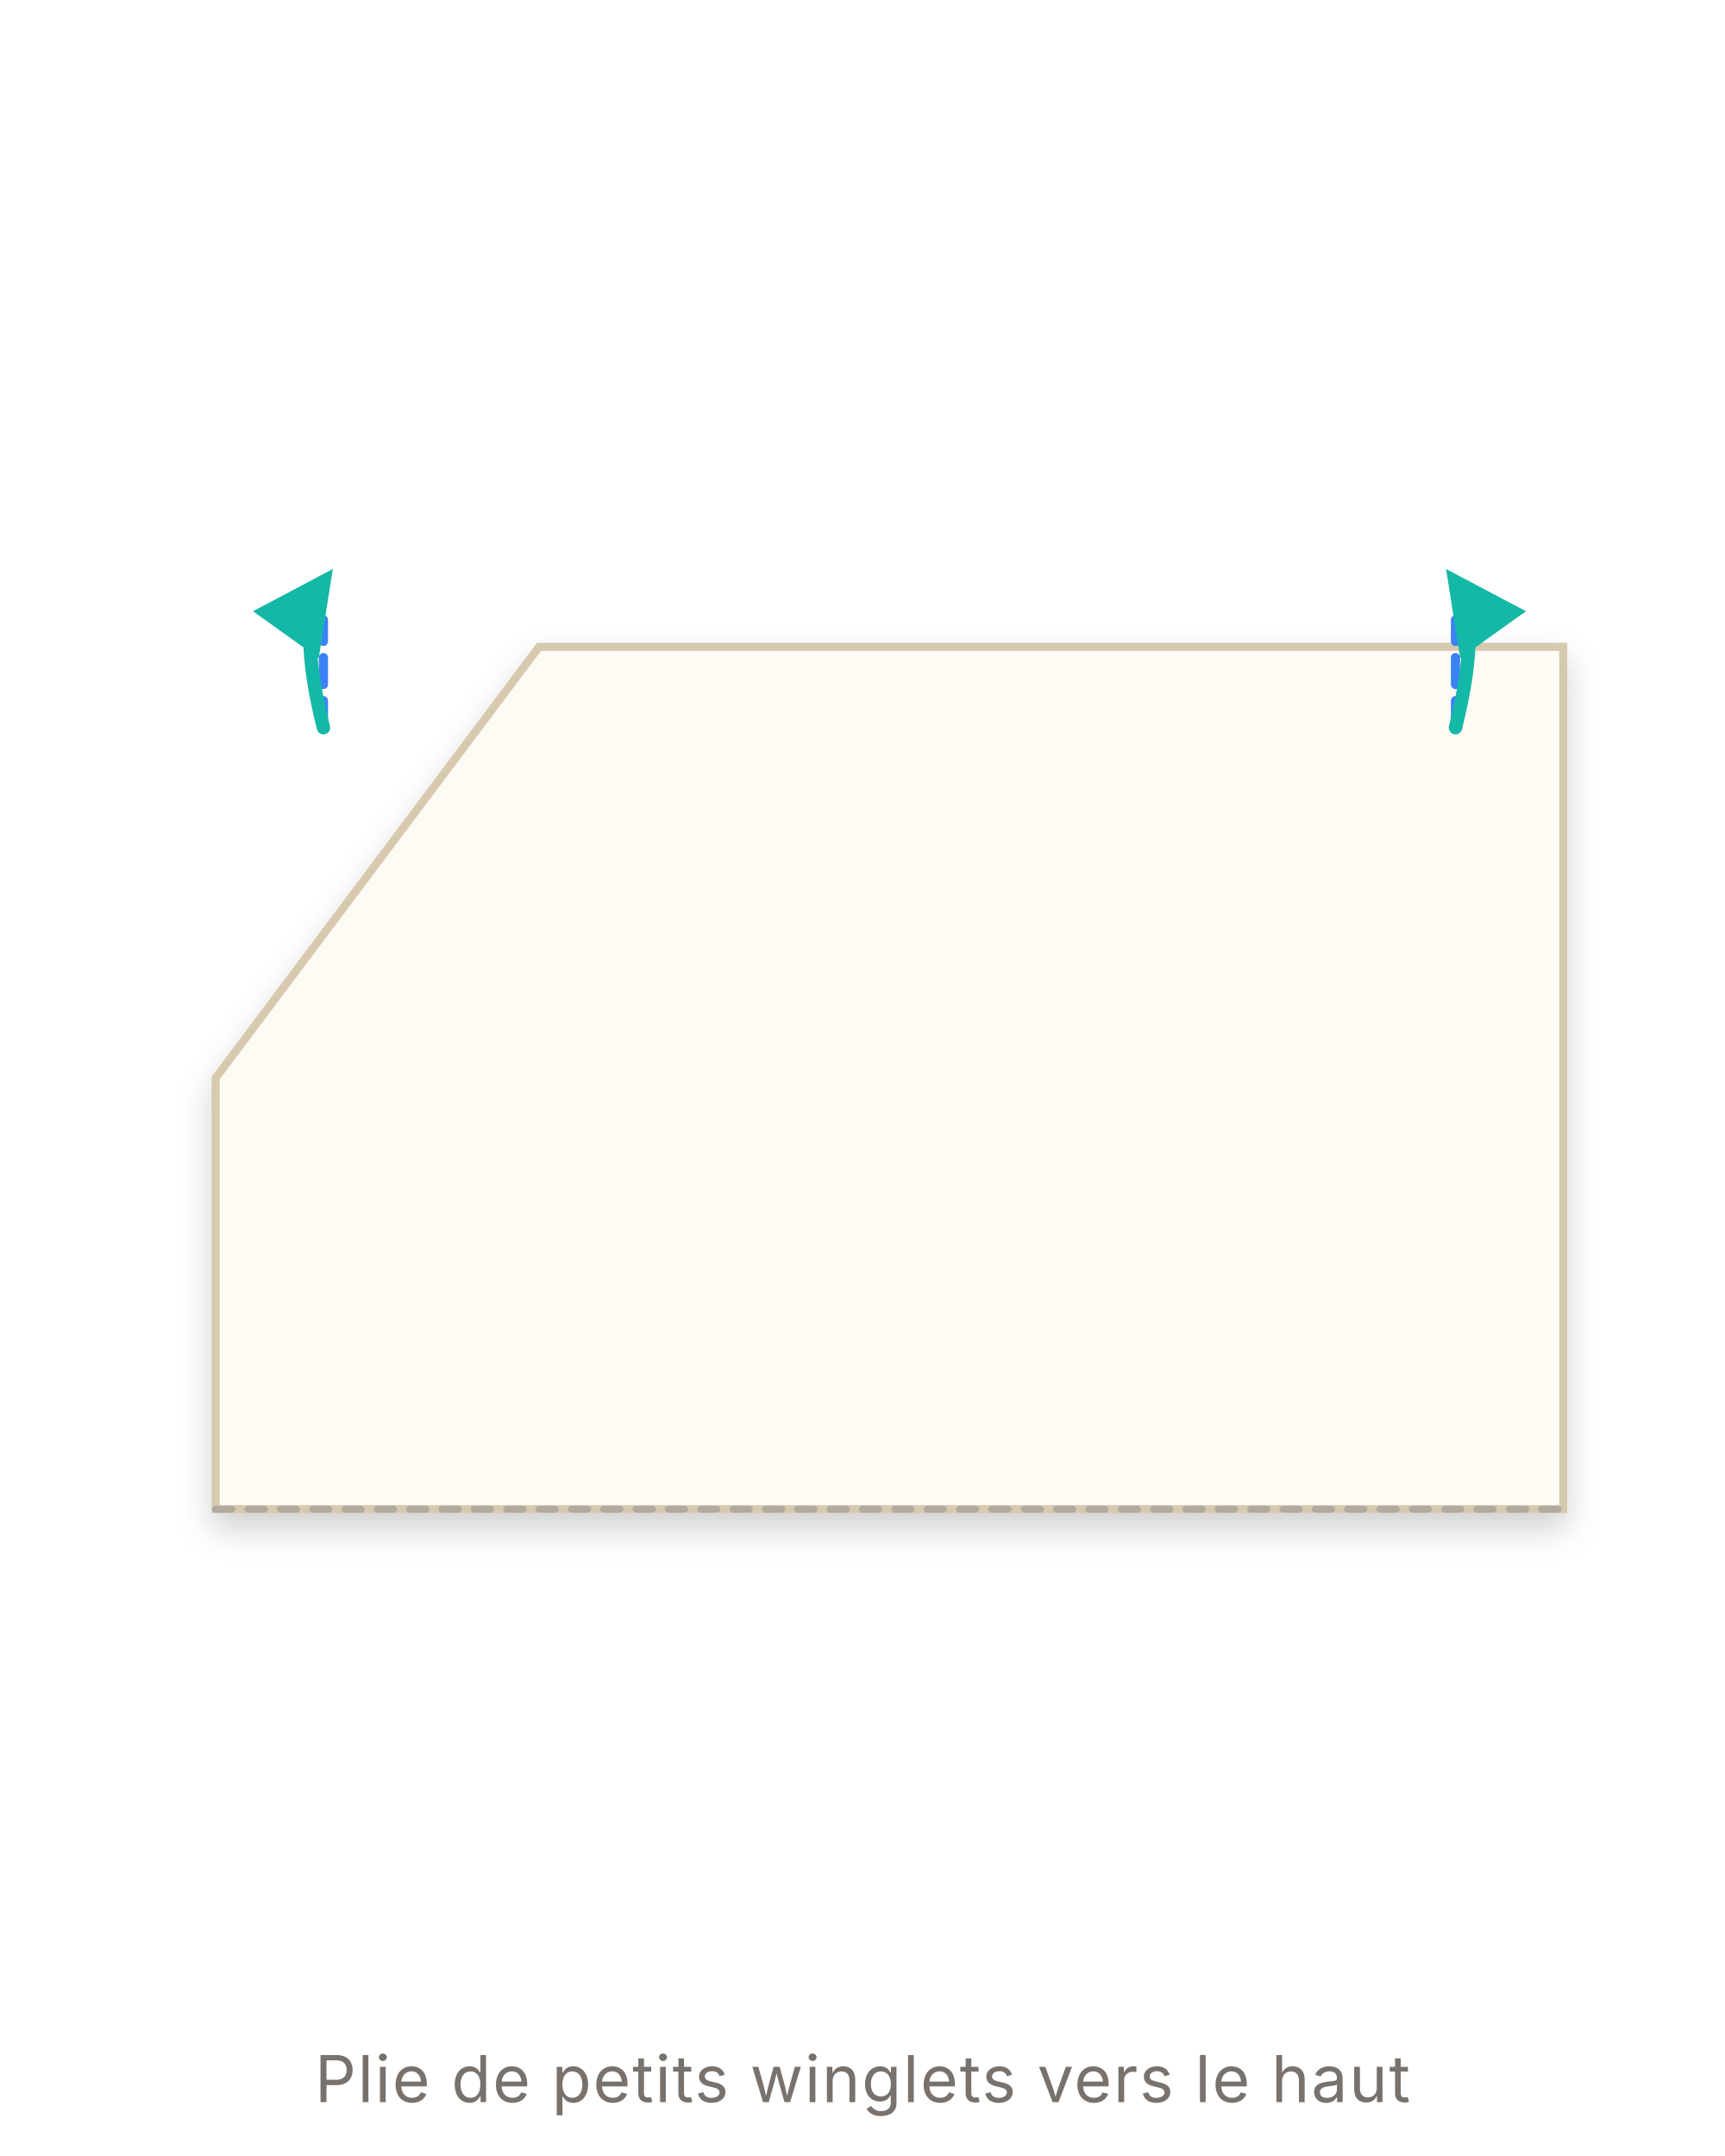
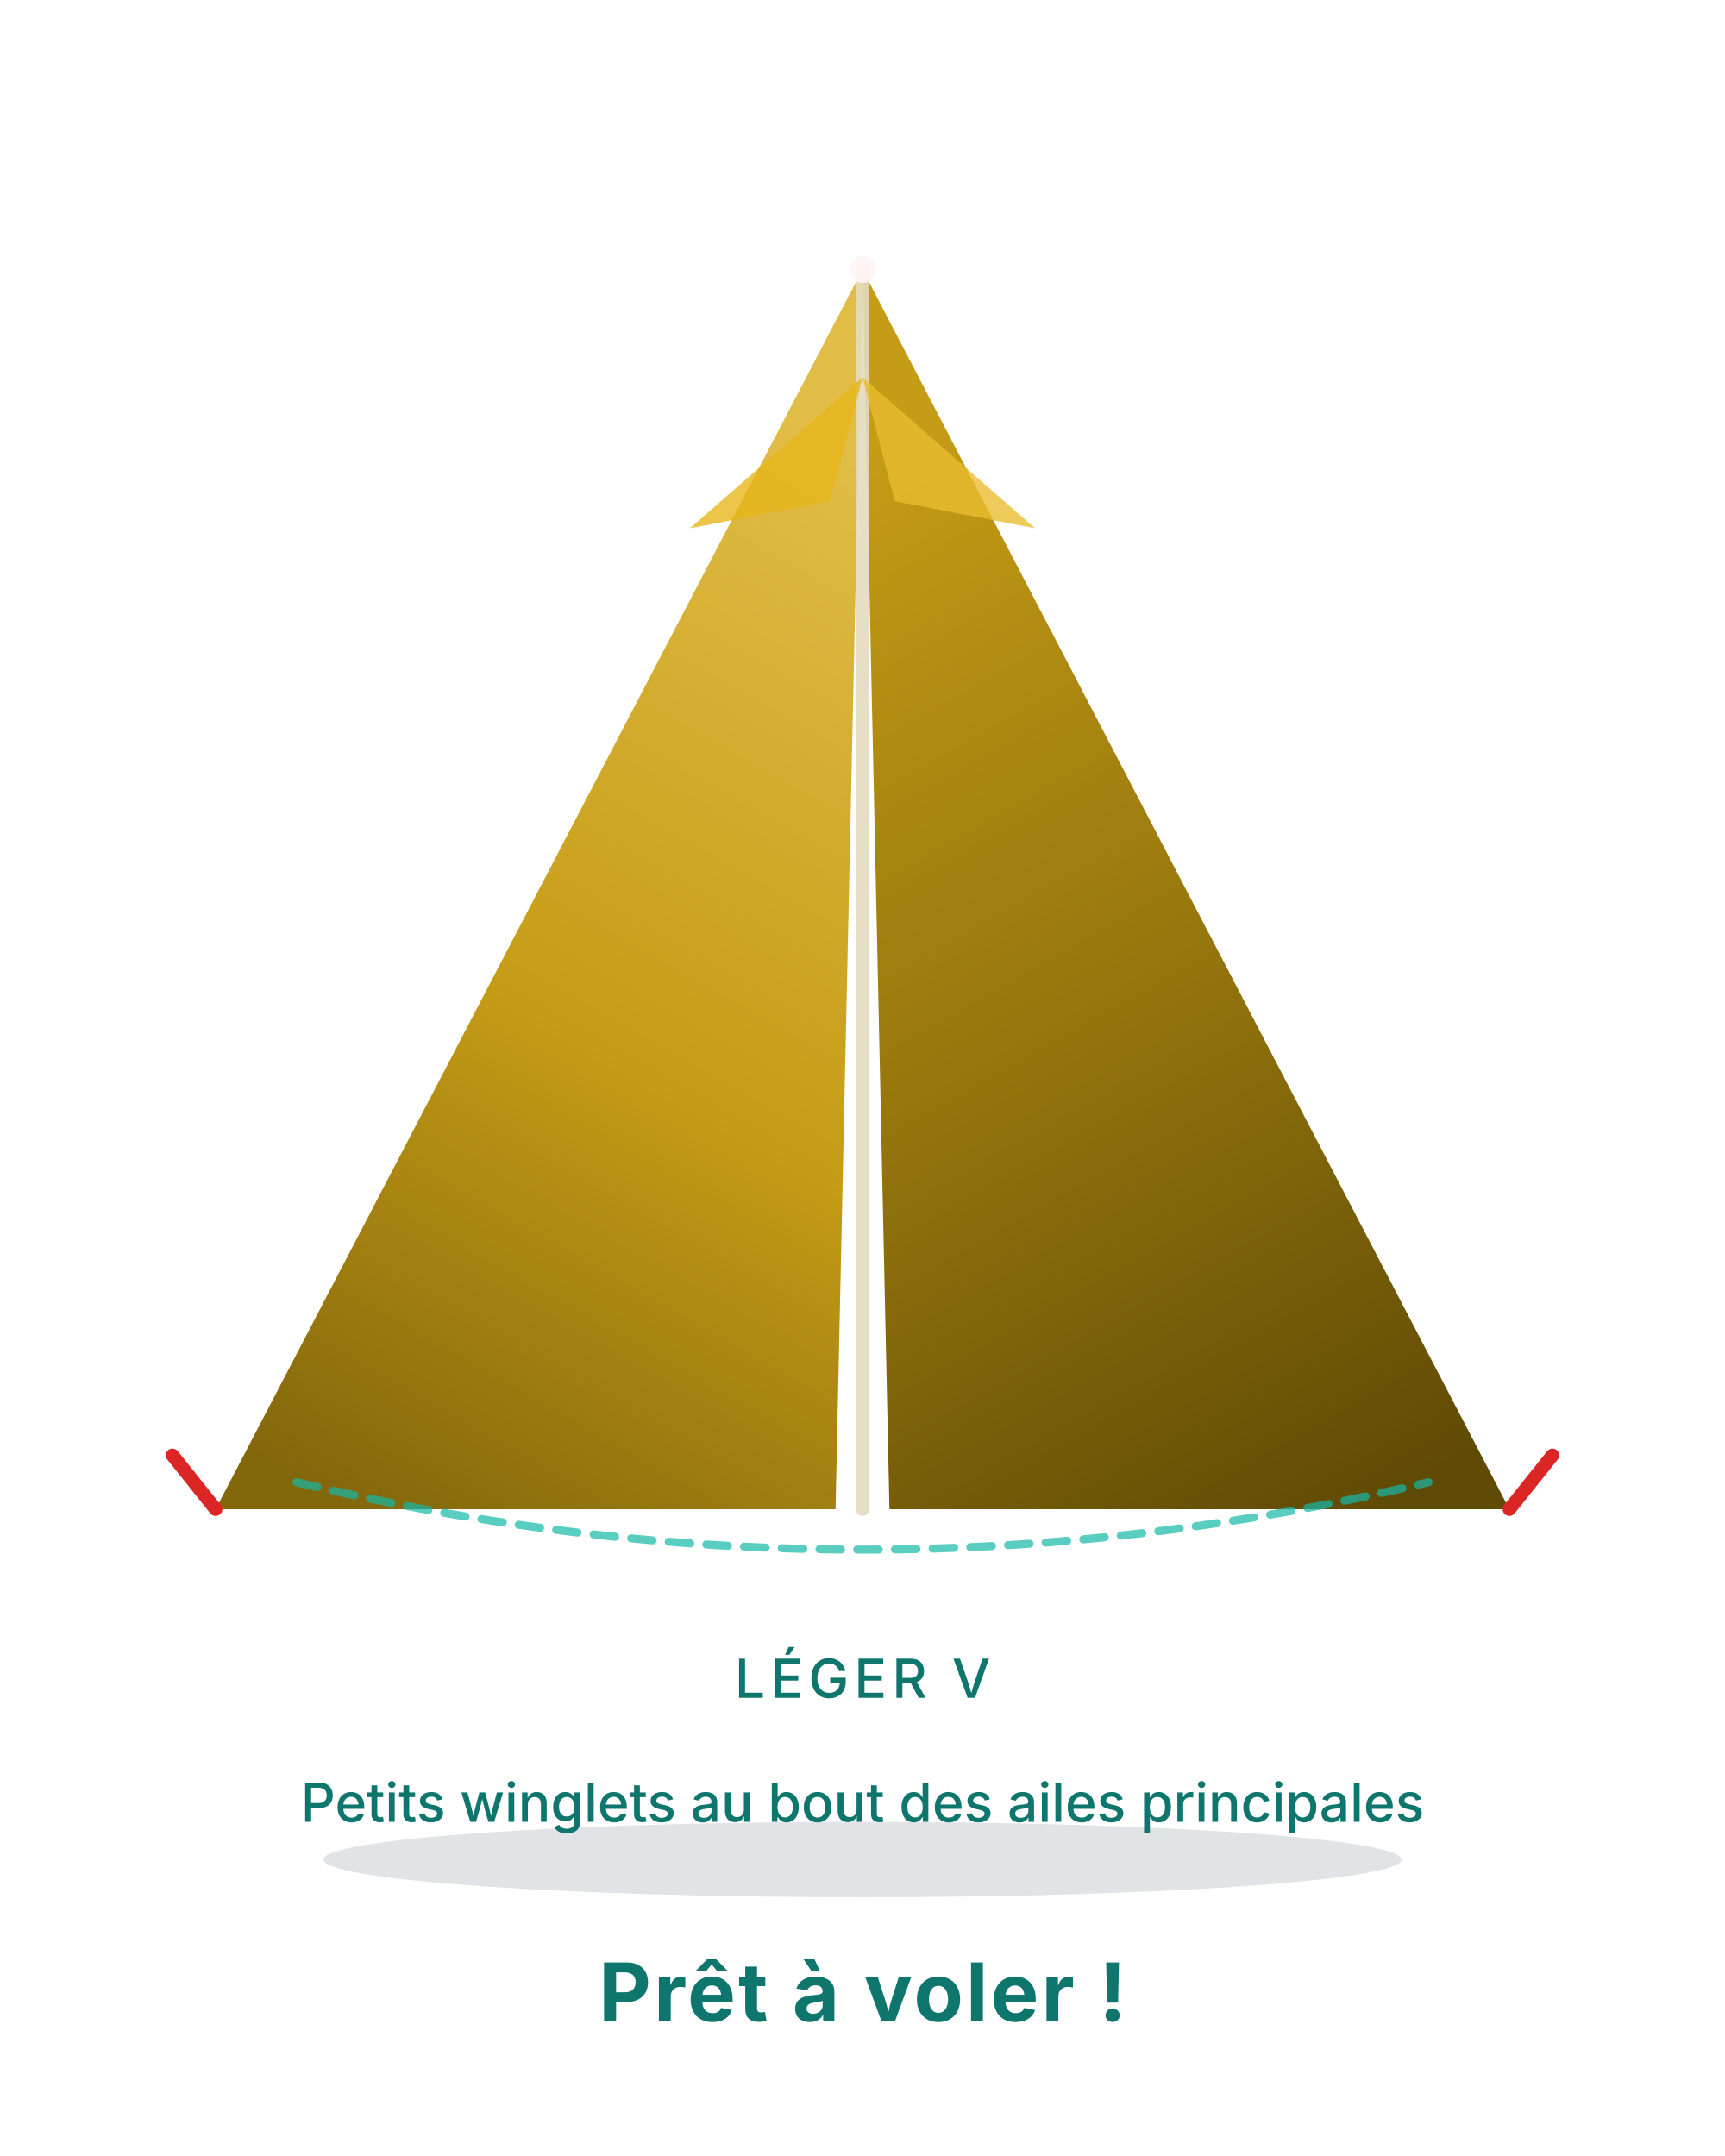
- <svg xmlns="http://www.w3.org/2000/svg" viewBox="0 0 320 400" fill="none" font-family="system-ui, -apple-system, sans-serif">
+ <svg xmlns="http://www.w3.org/2000/svg" viewBox="0 0 320 400" fill="none" font-family="system-ui,-apple-system,sans-serif">
  <defs>
    <filter id="ps" x="-10%" y="-10%" width="120%" height="120%">
      <feGaussianBlur in="SourceAlpha" stdDeviation="3" />
      <feOffset dx="0" dy="3" />
      <feComponentTransfer>
        <feFuncA type="linear" slope="0.18" />
      </feComponentTransfer>
      <feMerge>
        <feMergeNode />
        <feMergeNode in="SourceGraphic" />
      </feMerge>
    </filter>
    <marker id="arr" viewBox="0 0 10 10" refX="8" refY="5" markerWidth="6" markerHeight="6" orient="auto-start-reverse">
      <path d="M 0 0 L 10 5 L 0 10 z" fill="#6366f1" />
    </marker>
    <marker id="arrT" viewBox="0 0 10 10" refX="8" refY="5" markerWidth="6" markerHeight="6" orient="auto-start-reverse">
      <path d="M 0 0 L 10 5 L 0 10 z" fill="#14b8a6" />
    </marker>
    <linearGradient id="foldTri" x1="0" y1="0" x2="1" y2="1">
      <stop offset="0" stop-color="#fff7ed" />
      <stop offset="1" stop-color="#fed7aa" stop-opacity="0.7" />
    </linearGradient>
+     <linearGradient id="pWingL" x1="0.5" y1="0" x2="0.2" y2="1">
+       <stop offset="0" stop-color="hsl(46, 72%, 58%)" />
+       <stop offset="0.55" stop-color="hsl(46, 80%, 43%)" />
+       <stop offset="1" stop-color="hsl(46, 84%, 28%)" />
+     </linearGradient>
+     <linearGradient id="pWingR" x1="0.5" y1="0" x2="0.8" y2="1">
+       <stop offset="0" stop-color="hsl(46, 80%, 43%)" />
+       <stop offset="0.5" stop-color="hsl(46, 84%, 32%)" />
+       <stop offset="1" stop-color="hsl(46, 88%, 20%)" />
+     </linearGradient>
  </defs>
-   <polygon points="40,200 100,120 290,120 290,280 40,280" fill="#fefaf4" stroke="#d6c9ae" stroke-width="1.5" filter="url(#ps)" />
-   <line x1="40" y1="280" x2="290" y2="280" stroke="#a8a29e" stroke-width="1.3" stroke-dasharray="3 3" stroke-linecap="round" opacity="0.8" />
-   <line x1="60" y1="135" x2="60" y2="115" stroke="#3b82f6" stroke-width="1.7" stroke-dasharray="5 3" stroke-linecap="round" />
-   <line x1="270" y1="135" x2="270" y2="115" stroke="#3b82f6" stroke-width="1.7" stroke-dasharray="5 3" stroke-linecap="round" />
-   <path d="M 60 135 Q 55 115 60 108" stroke="#14b8a6" stroke-width="2.5" stroke-linecap="round" fill="none" marker-end="url(#arrT)" />
-   <path d="M 270 135 Q 275 115 270 108" stroke="#14b8a6" stroke-width="2.5" stroke-linecap="round" fill="none" marker-end="url(#arrT)" />
-   <text x="160" y="390" text-anchor="middle" font-size="12" fill="#78716c" letter-spacing="0.3">Plie de petits winglets vers le haut</text>
+   <ellipse cx="160" cy="345" rx="100" ry="7" fill="#1e293b" opacity="0.13" />
+   <polygon points="160,50 40,280 155,280" fill="url(#pWingL)" />
+   <polygon points="160,50 165,280 280,280" fill="url(#pWingR)" />
+   <line x1="160" y1="50" x2="160" y2="280" stroke="hsl(46, 40%, 82%)" stroke-width="2.5" stroke-linecap="round" opacity="0.9" />
+   <circle cx="160" cy="50" r="2.5" fill="#fff5f5" opacity="0.9" />
+   <path d="M 55 275 Q 160 300 265 275" stroke="#14b8a6" stroke-width="1.5" stroke-dasharray="4 3" fill="none" stroke-linecap="round" opacity="0.7" />
+   <text x="160" y="315" text-anchor="middle" font-size="10" fill="#0f766e" font-weight="500" letter-spacing="1">LÉGER V</text>
+   <text x="160" y="375" text-anchor="middle" font-size="15" font-weight="700" fill="#0f766e" letter-spacing="0.5">Prêt à voler !</text>
+   <polygon points="160,70 128,98 154,93" fill="hsl(46, 80%, 50%)" opacity="0.8" />
+   <polygon points="160,70 192,98 166,93" fill="hsl(46, 80%, 55%)" opacity="0.8" />
+   <path d="M 40 280 L 32 270" stroke="#dc2626" stroke-width="2.5" stroke-linecap="round" />
+   <path d="M 280 280 L 288 270" stroke="#dc2626" stroke-width="2.5" stroke-linecap="round" />
+   <text x="160" y="338" text-anchor="middle" font-size="10" fill="#0f766e" font-weight="500">Petits winglets au bout des ailes principales</text>
</svg>
